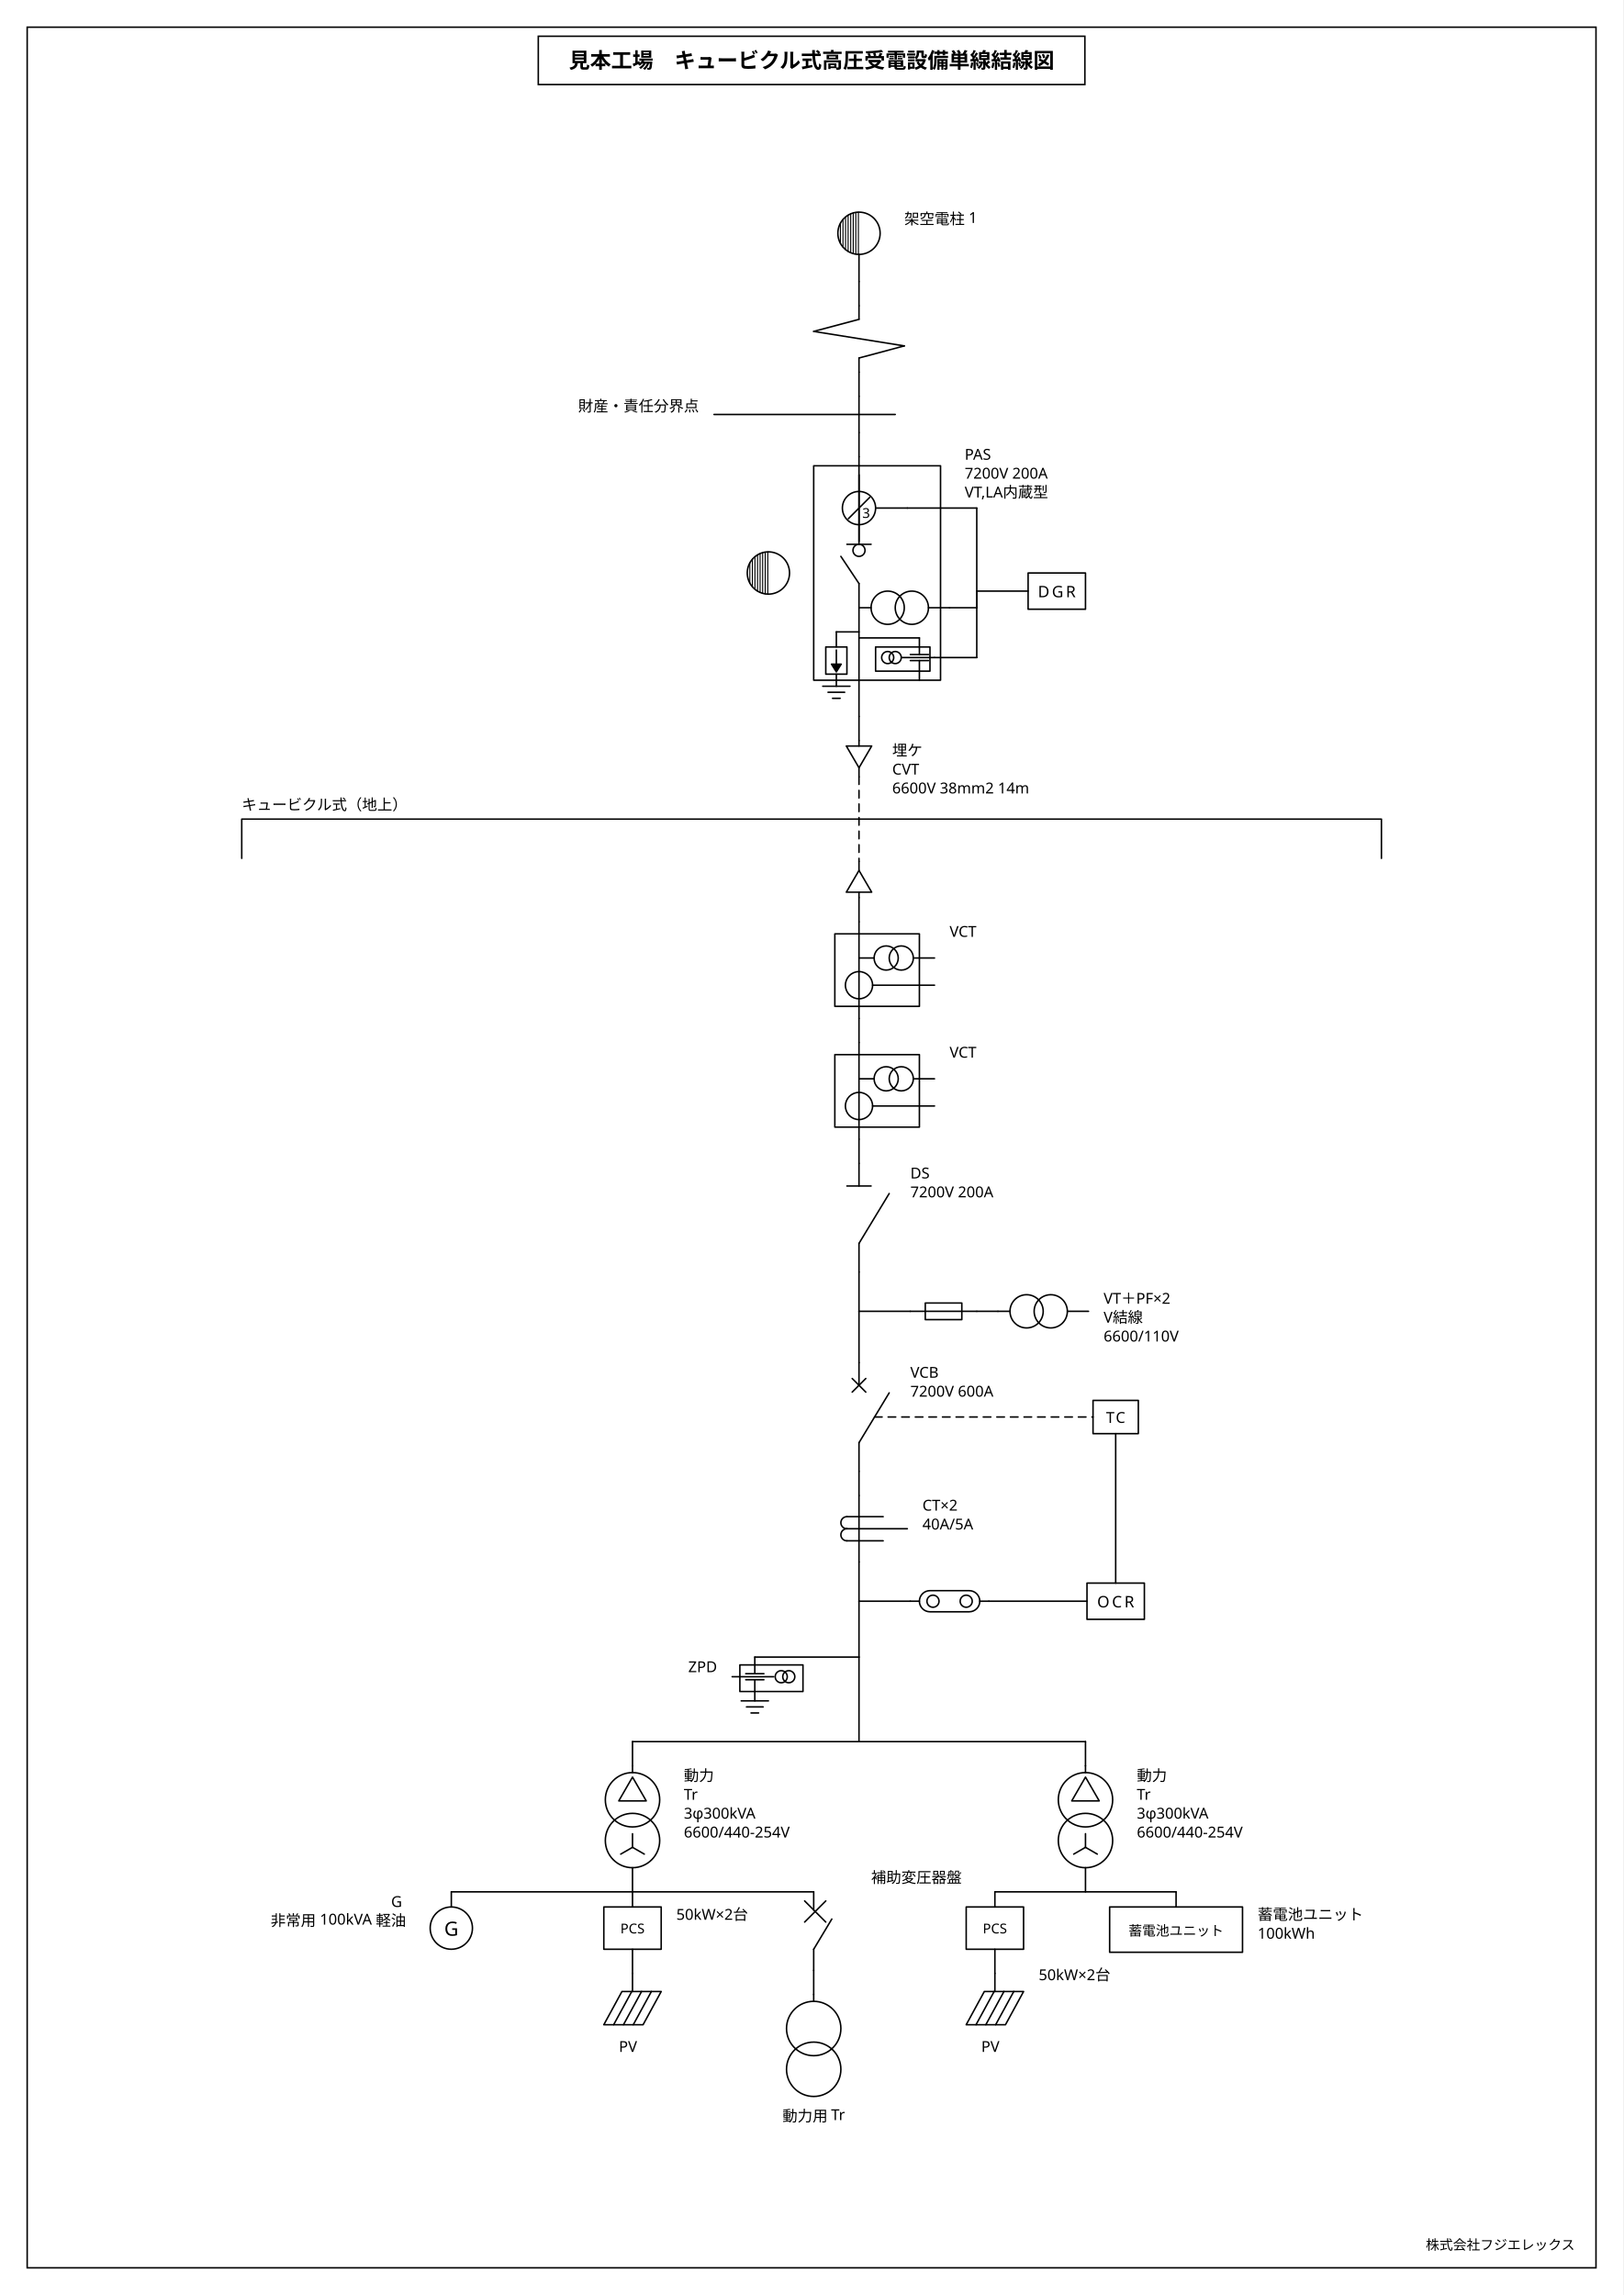
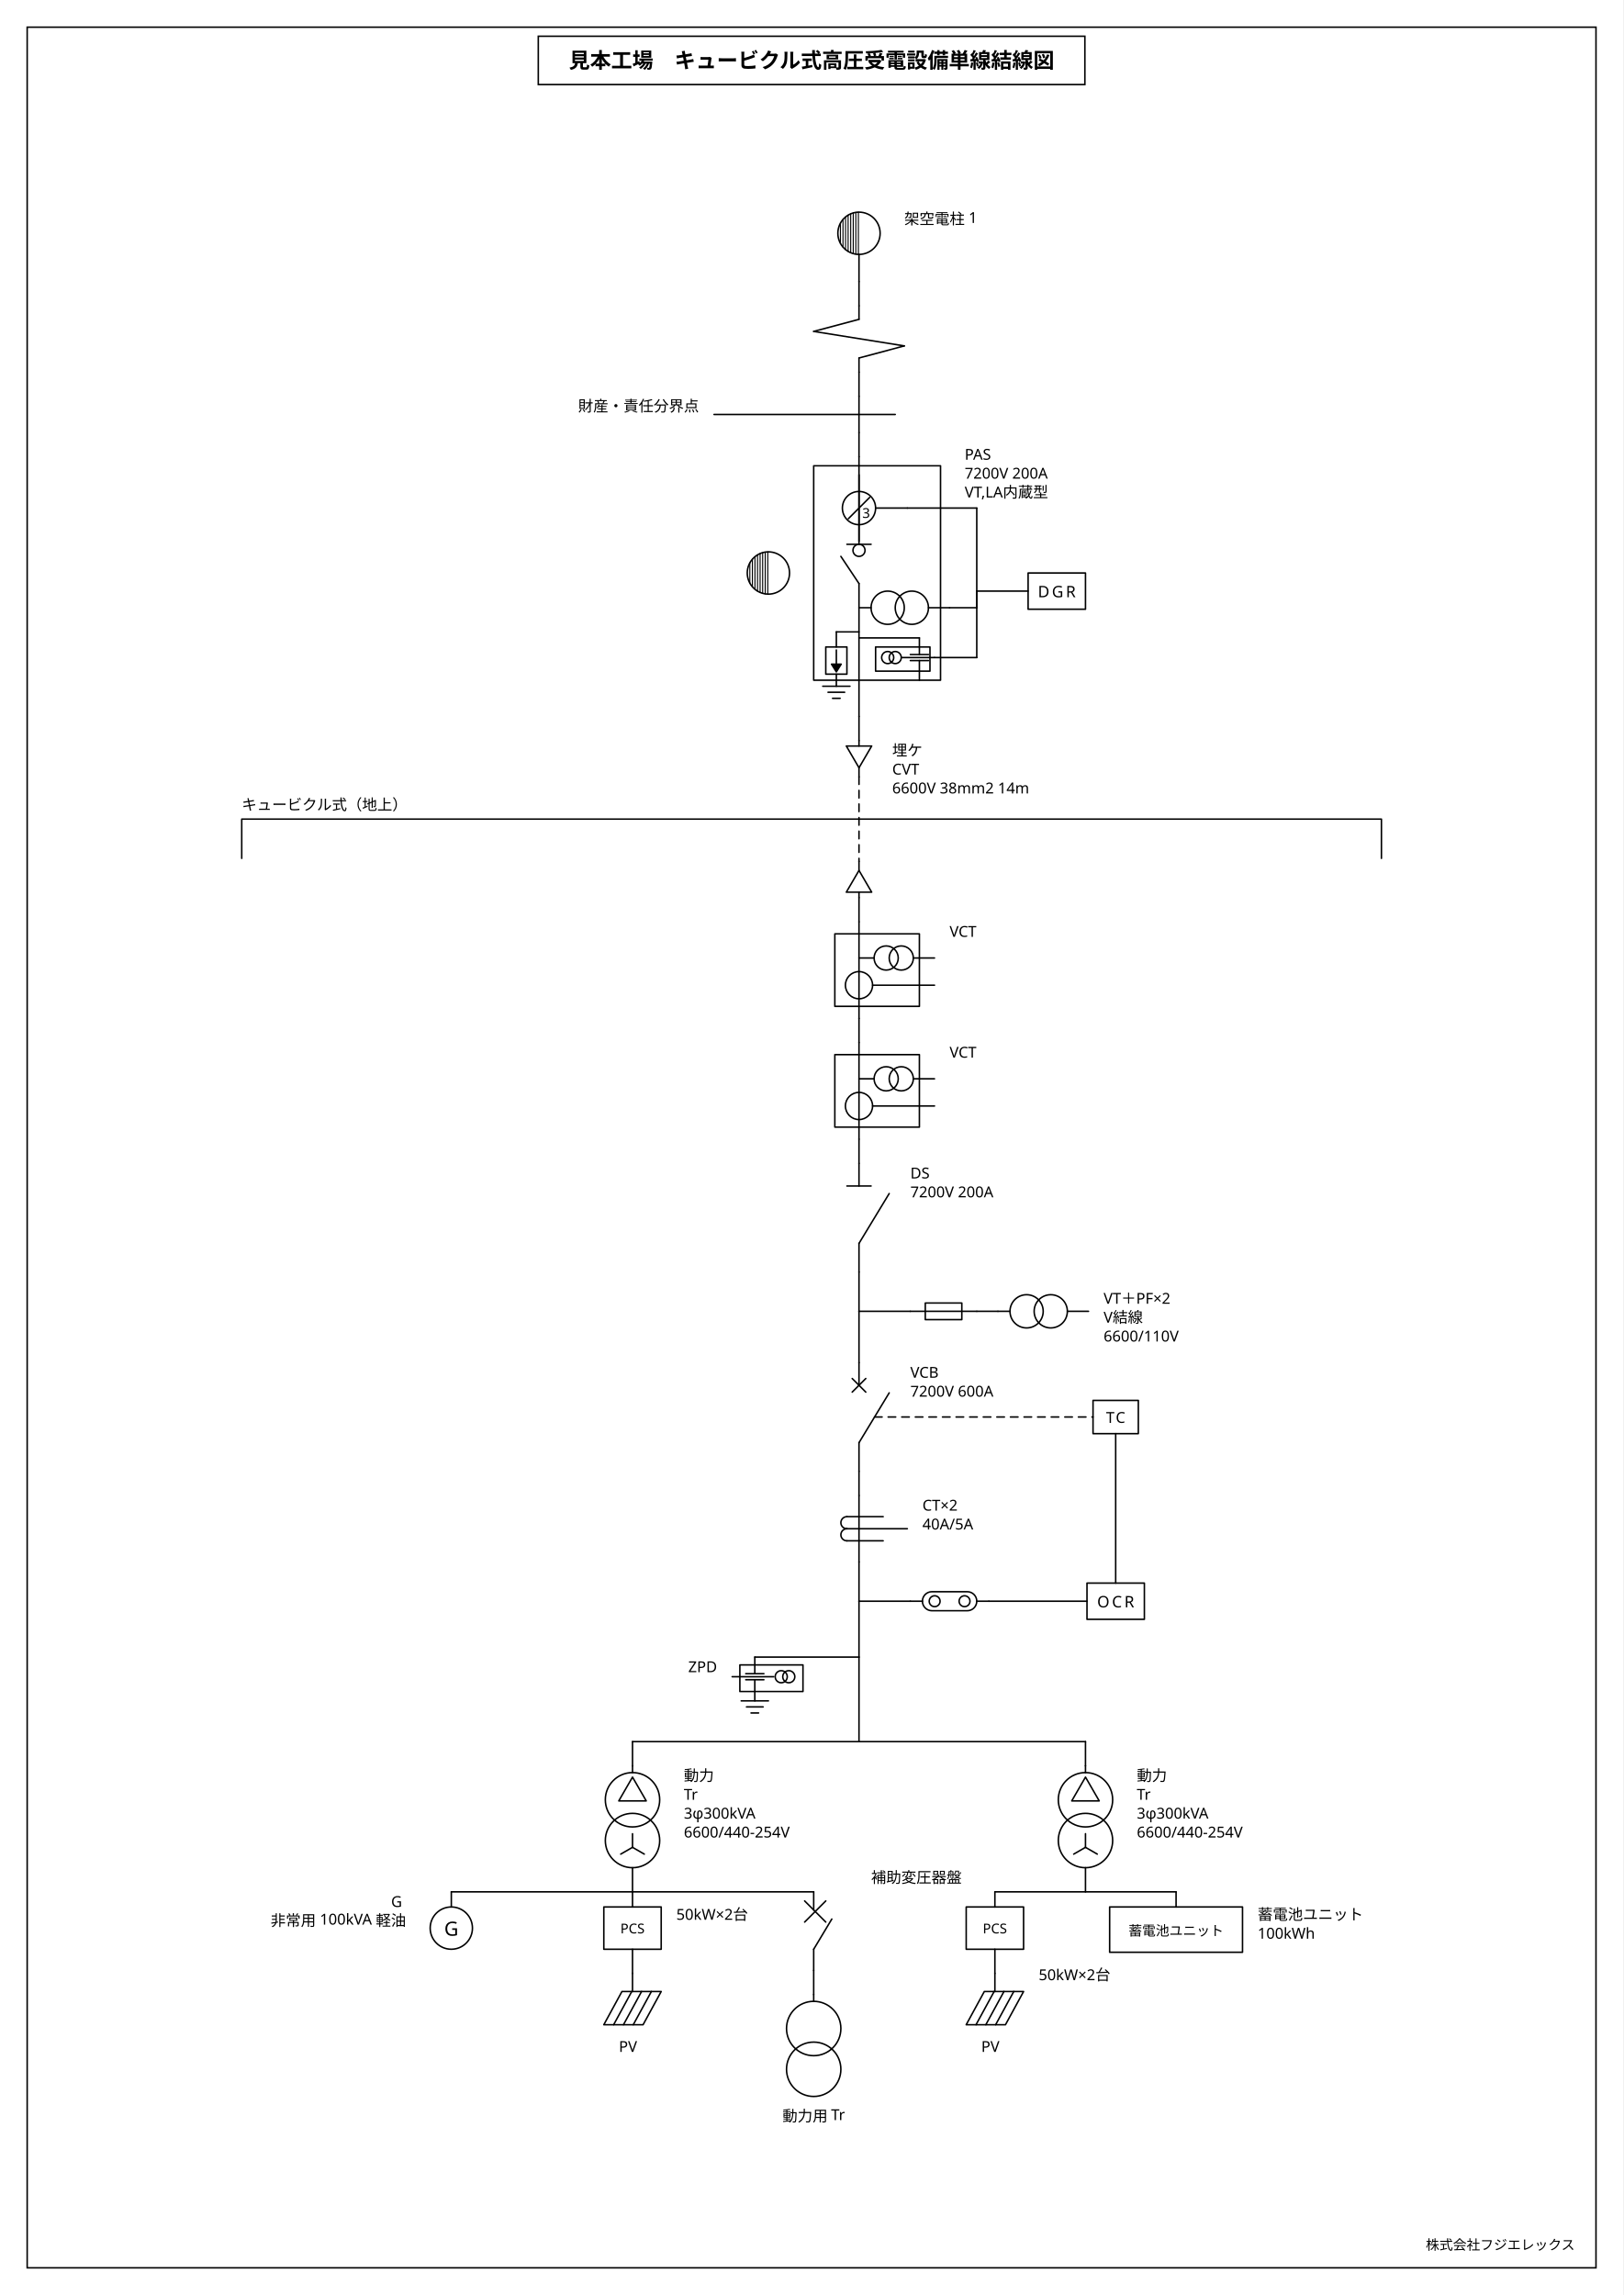
<svg xmlns="http://www.w3.org/2000/svg" viewBox="0 0 1075 1520" width="1075" height="1520">
  <rect x="0" y="0" width="1075" height="1520" fill="#fff" />
  <g stroke="#000" fill="none">
    <rect x="18" y="18" width="1039" height="1484" stroke-width="1" />
    <rect x="356.5" y="24" width="362" height="32" stroke-width="1" />
  </g>
  <text x="537.5" y="45" font-size="14" font-weight="700" text-anchor="middle" font-family="IPAGothic, 'IPAゴシック', 'Noto Sans JP', 'Hiragino Kaku Gothic ProN', 'Yu Gothic', sans-serif" fill="#000">見本工場　キュービクル式高圧受電設備単線結線図</text>
  <text x="1043" y="1490" font-size="9" text-anchor="end" font-family="IPAGothic, 'IPAゴシック', 'Noto Sans JP', 'Hiragino Kaku Gothic ProN', 'Yu Gothic', sans-serif" fill="#000">株式会社フジエレックス</text>
  <g transform="translate(568.9 138.5) scale(1)">
    <g stroke="#000" fill="none" stroke-linecap="round" stroke-linejoin="round" color="#000">
      <path d="M -408.8 404 L 346 404 M -408.8 404 L -408.8 430 M 346 404 L 346 430" fill="none" stroke-width="1" />
      <text x="-408.8" y="398" font-size="10" font-family="IPAGothic, 'IPAゴシック', 'Noto Sans JP', 'Hiragino Kaku Gothic ProN', 'Yu Gothic', sans-serif" fill="currentColor" stroke="none">キュービクル式（地上）</text>
      <line x1="0" y1="48" x2="0" y2="64" stroke-width="1" />
      <line x1="0" y1="108" x2="0" y2="124" stroke-width="1" />
      <line x1="0" y1="148" x2="0" y2="164" stroke-width="1" />
      <line x1="0" y1="280" x2="-15" y2="280" stroke-width="1" />
      <line x1="0" y1="284" x2="40" y2="284" stroke-width="1" />
      <line x1="32" y1="198" x2="78" y2="198" stroke-width="1" />
      <line x1="78" y1="198" x2="78" y2="253" stroke-width="1" />
      <line x1="60" y1="264" x2="78" y2="264" stroke-width="1" />
      <line x1="78" y1="264" x2="78" y2="253" stroke-width="1" />
      <line x1="50" y1="297" x2="78" y2="297" stroke-width="1" />
      <line x1="78" y1="297" x2="78" y2="253" stroke-width="1" />
      <line x1="78" y1="253" x2="112" y2="253" stroke-width="1" />
      <line x1="0" y1="336" x2="0" y2="352" stroke-width="1" />
      <line x1="0" y1="376" x2="0" y2="432" stroke-width="1" stroke-dasharray="5 4" />
      <line x1="0" y1="456" x2="0" y2="472" stroke-width="1" />
      <line x1="0" y1="536" x2="0" y2="552" stroke-width="1" />
      <line x1="0" y1="616" x2="0" y2="632" stroke-width="1" />
      <line x1="0" y1="704" x2="0" y2="730" stroke-width="1" />
      <line x1="0" y1="730" x2="34" y2="730" stroke-width="1" />
      <line x1="78" y1="730" x2="92" y2="730" stroke-width="1" />
      <line x1="0" y1="730" x2="0" y2="764" stroke-width="1" />
      <line x1="0" y1="836" x2="0" y2="852" stroke-width="1" />
      <line x1="0" y1="896" x2="0" y2="922" stroke-width="1" />
      <line x1="0" y1="922" x2="34" y2="922" stroke-width="1" />
      <line x1="86" y1="922" x2="151" y2="922" stroke-width="1" />
      <line x1="10.303" y1="800" x2="155" y2="800" stroke-width="1" stroke-dasharray="5 4" />
      <line x1="170" y1="811" x2="170" y2="910" stroke-width="1" />
      <line x1="0" y1="922" x2="0" y2="959" stroke-width="1" />
      <line x1="0" y1="959" x2="-69" y2="959" stroke-width="1" />
      <line x1="0" y1="959" x2="0" y2="1015" stroke-width="1" />
      <line x1="-150" y1="1015" x2="150" y2="1015" stroke-width="1" />
      <line x1="-150" y1="1015" x2="-150" y2="1031" stroke-width="1" />
      <line x1="150" y1="1015" x2="150" y2="1031" stroke-width="1" />
      <line x1="-150" y1="1098.5" x2="-150" y2="1114.5" stroke-width="1" />
      <line x1="-270" y1="1114.5" x2="-30" y2="1114.5" stroke-width="1" />
      <line x1="-150" y1="1152.5" x2="-150" y2="1168.5" stroke-width="1" />
      <line x1="-30" y1="1166.5" x2="-30" y2="1182.5" stroke-width="1" />
      <line x1="150" y1="1098.5" x2="150" y2="1114.5" stroke-width="1" />
      <line x1="90" y1="1114.5" x2="210" y2="1114.5" stroke-width="1" />
      <line x1="90" y1="1152.5" x2="90" y2="1168.5" stroke-width="1" />
      <g transform="translate(-16 0)">
        <circle cx="16" cy="16" r="14" fill="none" stroke-width="1" />
        <line x1="3.7" y1="9.313" x2="3.7" y2="22.687" stroke-width="0.7" />
        <line x1="5.4" y1="6.855" x2="5.4" y2="25.145" stroke-width="0.7" />
        <line x1="7.1" y1="5.193" x2="7.1" y2="26.807" stroke-width="0.7" />
        <line x1="8.8" y1="3.993" x2="8.8" y2="28.007" stroke-width="0.7" />
        <line x1="10.5" y1="3.126" x2="10.5" y2="28.874" stroke-width="0.7" />
        <line x1="12.2" y1="2.526" x2="12.2" y2="29.474" stroke-width="0.7" />
        <line x1="13.9" y1="2.158" x2="13.9" y2="29.842" stroke-width="0.7" />
        <line x1="15.6" y1="2.006" x2="15.6" y2="29.994" stroke-width="0.7" />
        <line x1="16" y1="30" x2="16" y2="48" stroke-width="1" />
      </g>
      <text x="30" y="10" font-size="10" text-anchor="start" font-family="IPAGothic, 'IPAゴシック', 'Noto Sans JP', 'Hiragino Kaku Gothic ProN', 'Yu Gothic', sans-serif" fill="currentColor" stroke="none">
        <tspan x="30" dy="0">架空電柱 1</tspan>
      </text>
      <g transform="translate(-30 64)">
        <line x1="30" y1="0" x2="30" y2="9" stroke-width="1" />
        <line x1="30" y1="9" x2="0" y2="17" stroke-width="1" />
        <line x1="0" y1="17" x2="60" y2="26.6" stroke-width="1" />
        <line x1="60" y1="26.6" x2="30" y2="34.6" stroke-width="1" />
        <line x1="30" y1="34.6" x2="30" y2="44" stroke-width="1" />
      </g>
      <g transform="translate(-96 124)">
        <line x1="96" y1="0" x2="96" y2="24" stroke-width="1" />
        <line x1="0" y1="12" x2="120" y2="12" stroke-width="1" />
      </g>
      <text x="-106" y="134" font-size="10" text-anchor="end" font-family="IPAGothic, 'IPAゴシック', 'Noto Sans JP', 'Hiragino Kaku Gothic ProN', 'Yu Gothic', sans-serif" fill="currentColor" stroke="none">
        <tspan x="-106" dy="0">財産・責任分界点</tspan>
      </text>
      <g transform="translate(-36 164)">
        <line x1="36" y1="0" x2="36" y2="6" stroke-width="1" />
        <rect x="6" y="6" width="84" height="142" fill="none" stroke-width="1" />
        <line x1="36" y1="6" x2="36" y2="58" stroke-width="1" />
        <line x1="28" y1="58" x2="44" y2="58" stroke-width="1" />
        <circle cx="36" cy="62" r="4" fill="none" stroke-width="1" />
        <line x1="36" y1="84" x2="24" y2="66" stroke-width="1" />
        <line x1="36" y1="84" x2="36" y2="172" stroke-width="1" />
      </g>
      <text x="70" y="166" font-size="10" text-anchor="start" font-family="IPAGothic, 'IPAゴシック', 'Noto Sans JP', 'Hiragino Kaku Gothic ProN', 'Yu Gothic', sans-serif" fill="currentColor" stroke="none">
        <tspan x="70" dy="0">PAS</tspan>
        <tspan x="70" dy="12.5">7200V 200A</tspan>
        <tspan x="70" dy="12.5">VT,LA内蔵型</tspan>
      </text>
      <g transform="translate(-76 225)">
        <circle cx="16" cy="16" r="14" fill="none" stroke-width="1" />
        <line x1="3.7" y1="9.313" x2="3.7" y2="22.687" stroke-width="0.7" />
        <line x1="5.4" y1="6.855" x2="5.4" y2="25.145" stroke-width="0.7" />
        <line x1="7.1" y1="5.193" x2="7.1" y2="26.807" stroke-width="0.7" />
        <line x1="8.8" y1="3.993" x2="8.8" y2="28.007" stroke-width="0.7" />
        <line x1="10.5" y1="3.126" x2="10.5" y2="28.874" stroke-width="0.7" />
        <line x1="12.2" y1="2.526" x2="12.2" y2="29.474" stroke-width="0.7" />
        <line x1="13.9" y1="2.158" x2="13.9" y2="29.842" stroke-width="0.7" />
        <line x1="15.6" y1="2.006" x2="15.6" y2="29.994" stroke-width="0.7" />
      </g>
      <g transform="translate(-20 176)">
        <line x1="20" y1="0" x2="20" y2="44" stroke-width="1" />
        <circle cx="20" cy="22" r="11" fill="none" stroke-width="1" />
        <line x1="12.929" y1="29.071" x2="27.071" y2="14.929" stroke-width="1" />
        <text x="24.75" y="25" font-size="9" text-anchor="middle" dominant-baseline="central" font-family="IPAGothic, 'IPAゴシック', 'Noto Sans JP', 'Hiragino Kaku Gothic ProN', 'Yu Gothic', sans-serif" fill="currentColor" stroke="none">3</text>
        <line x1="31" y1="22" x2="52" y2="22" stroke-width="1" />
      </g>
      <g transform="translate(0 249)">
        <line x1="0" y1="15" x2="8" y2="15" stroke-width="1" />
        <circle cx="19" cy="15" r="11" fill="none" stroke-width="1" />
        <circle cx="35" cy="15" r="11" fill="none" stroke-width="1" />
        <line x1="46" y1="15" x2="60" y2="15" stroke-width="1" />
      </g>
      <g transform="translate(-35 280)">
        <line x1="20" y1="0" x2="20" y2="10" stroke-width="1" />
        <rect x="13" y="10" width="14" height="18" fill="none" stroke-width="1" />
        <line x1="20" y1="12" x2="20" y2="23" stroke-width="1" />
        <polygon points="16.8,21.38 20,26.5 23.2,21.38" fill="currentColor" stroke-width="1" />
        <line x1="20" y1="28" x2="20" y2="36" stroke-width="1" />
        <line x1="11" y1="36" x2="29" y2="36" stroke-width="1" />
        <line x1="14.5" y1="40" x2="25.5" y2="40" stroke-width="1" />
        <line x1="17.5" y1="44" x2="22.5" y2="44" stroke-width="1" />
      </g>
      <g transform="translate(10 284)">
        <line x1="30" y1="0" x2="30" y2="11" stroke-width="1" />
        <rect x="1" y="6" width="36" height="16" fill="none" stroke-width="1" />
        <line x1="24" y1="11" x2="36" y2="11" stroke-width="1" />
        <line x1="24" y1="15" x2="36" y2="15" stroke-width="1" />
        <line x1="30" y1="15" x2="30" y2="28" stroke-width="1" />
        <line x1="18" y1="13" x2="40" y2="13" stroke-width="1" />
        <circle cx="9" cy="13" r="4" fill="none" stroke-width="1" />
        <circle cx="14" cy="13" r="4" fill="none" stroke-width="1" />
      </g>
      <g transform="translate(112 241)">
        <rect x="0" y="0" width="38" height="24" fill="none" stroke-width="1" />
        <text x="19" y="12" font-size="10.5" text-anchor="middle" dominant-baseline="central" font-family="IPAGothic, 'IPAゴシック', 'Noto Sans JP', 'Hiragino Kaku Gothic ProN', 'Yu Gothic', sans-serif" letter-spacing="1.6" fill="currentColor" stroke="none">DGR</text>
      </g>
      <g transform="translate(-12 352)">
        <line x1="12" y1="0" x2="12" y2="3.6" stroke-width="1" />
        <polygon points="3.6,3.6 20.4,3.6 12,18" fill="none" stroke-width="1" />
        <line x1="12" y1="18" x2="12" y2="24" stroke-width="1" />
      </g>
      <text x="22" y="362" font-size="10" text-anchor="start" font-family="IPAGothic, 'IPAゴシック', 'Noto Sans JP', 'Hiragino Kaku Gothic ProN', 'Yu Gothic', sans-serif" fill="currentColor" stroke="none">
        <tspan x="22" dy="0">埋ケ</tspan>
        <tspan x="22" dy="12.5">CVT</tspan>
        <tspan x="22" dy="12.5">6600V 38mm2 14m</tspan>
      </text>
      <g transform="translate(-12 432) rotate(180 12 12)">
        <line x1="12" y1="0" x2="12" y2="3.6" stroke-width="1" />
        <polygon points="3.6,3.6 20.4,3.6 12,18" fill="none" stroke-width="1" />
        <line x1="12" y1="18" x2="12" y2="24" stroke-width="1" />
      </g>
      <g transform="translate(-22 472)">
        <line x1="22" y1="0" x2="22" y2="64" stroke-width="1" />
        <rect x="6" y="8" width="56" height="48" fill="none" stroke-width="1" />
        <line x1="22" y1="24" x2="32" y2="24" stroke-width="1" />
        <circle cx="40" cy="24" r="8" fill="none" stroke-width="1" />
        <circle cx="50" cy="24" r="8" fill="none" stroke-width="1" />
        <line x1="58" y1="24" x2="72" y2="24" stroke-width="1" />
        <circle cx="22" cy="42" r="9" fill="none" stroke-width="1" />
        <line x1="31" y1="42" x2="72" y2="42" stroke-width="1" />
      </g>
      <text x="60" y="482" font-size="10" text-anchor="start" font-family="IPAGothic, 'IPAゴシック', 'Noto Sans JP', 'Hiragino Kaku Gothic ProN', 'Yu Gothic', sans-serif" fill="currentColor" stroke="none">
        <tspan x="60" dy="0">VCT</tspan>
      </text>
      <g transform="translate(-22 552)">
        <line x1="22" y1="0" x2="22" y2="64" stroke-width="1" />
        <rect x="6" y="8" width="56" height="48" fill="none" stroke-width="1" />
        <line x1="22" y1="24" x2="32" y2="24" stroke-width="1" />
        <circle cx="40" cy="24" r="8" fill="none" stroke-width="1" />
        <circle cx="50" cy="24" r="8" fill="none" stroke-width="1" />
        <line x1="58" y1="24" x2="72" y2="24" stroke-width="1" />
        <circle cx="22" cy="42" r="9" fill="none" stroke-width="1" />
        <line x1="31" y1="42" x2="72" y2="42" stroke-width="1" />
      </g>
      <text x="60" y="562" font-size="10" text-anchor="start" font-family="IPAGothic, 'IPAゴシック', 'Noto Sans JP', 'Hiragino Kaku Gothic ProN', 'Yu Gothic', sans-serif" fill="currentColor" stroke="none">
        <tspan x="60" dy="0">VCT</tspan>
      </text>
      <g transform="translate(-24 632)">
        <line x1="24" y1="0" x2="24" y2="15" stroke-width="1" />
        <line x1="16" y1="15" x2="32" y2="15" stroke-width="1" />
        <line x1="24" y1="53" x2="44" y2="20" stroke-width="1" />
        <line x1="24" y1="53" x2="24" y2="72" stroke-width="1" />
      </g>
      <text x="34" y="642" font-size="10" text-anchor="start" font-family="IPAGothic, 'IPAゴシック', 'Noto Sans JP', 'Hiragino Kaku Gothic ProN', 'Yu Gothic', sans-serif" fill="currentColor" stroke="none">
        <tspan x="34" dy="0">DS</tspan>
        <tspan x="34" dy="12.5">7200V 200A</tspan>
      </text>
      <g transform="translate(36 708) rotate(-90 20 22)">
        <line x1="20" y1="0" x2="20" y2="44" stroke-width="1" />
        <rect x="14.5" y="9.9" width="11" height="24.2" fill="none" stroke-width="1" />
      </g>
      <g transform="translate(92 715)">
        <line x1="0" y1="15" x2="8" y2="15" stroke-width="1" />
        <circle cx="19" cy="15" r="11" fill="none" stroke-width="1" />
        <circle cx="35" cy="15" r="11" fill="none" stroke-width="1" />
        <line x1="46" y1="15" x2="60" y2="15" stroke-width="1" />
      </g>
      <text x="162" y="725" font-size="10" text-anchor="start" font-family="IPAGothic, 'IPAゴシック', 'Noto Sans JP', 'Hiragino Kaku Gothic ProN', 'Yu Gothic', sans-serif" fill="currentColor" stroke="none">
        <tspan x="162" dy="0">VT＋PF×2</tspan>
        <tspan x="162" dy="12.5">V結線</tspan>
        <tspan x="162" dy="12.5">6600/110V</tspan>
      </text>
      <g transform="translate(-24 764)">
        <line x1="24" y1="0" x2="24" y2="15" stroke-width="1" />
        <line x1="19.5" y1="10.5" x2="28.5" y2="19.5" stroke-width="1" />
        <line x1="28.5" y1="10.5" x2="19.5" y2="19.5" stroke-width="1" />
        <line x1="24" y1="53" x2="44" y2="20" stroke-width="1" />
        <line x1="24" y1="53" x2="24" y2="72" stroke-width="1" />
      </g>
      <text x="34" y="774" font-size="10" text-anchor="start" font-family="IPAGothic, 'IPAゴシック', 'Noto Sans JP', 'Hiragino Kaku Gothic ProN', 'Yu Gothic', sans-serif" fill="currentColor" stroke="none">
        <tspan x="34" dy="0">VCB</tspan>
        <tspan x="34" dy="12.5">7200V 600A</tspan>
      </text>
      <g transform="translate(-24 852)">
        <line x1="24" y1="0" x2="24" y2="44" stroke-width="1" />
        <line x1="16" y1="14" x2="40" y2="14" stroke-width="1" />
        <line x1="16" y1="30" x2="40" y2="30" stroke-width="1" />
        <line x1="16" y1="22" x2="56" y2="22" stroke-width="1" />
        <path d="M 16 14 A 4 4 0 0 0 16 22" fill="none" stroke-width="1" />
        <path d="M 16 22 A 4 4 0 0 0 16 30" fill="none" stroke-width="1" />
      </g>
      <text x="42" y="862" font-size="10" text-anchor="start" font-family="IPAGothic, 'IPAゴシック', 'Noto Sans JP', 'Hiragino Kaku Gothic ProN', 'Yu Gothic', sans-serif" fill="currentColor" stroke="none">
        <tspan x="42" dy="0">CT×2</tspan>
        <tspan x="42" dy="12.5">40A/5A</tspan>
      </text>
      <g transform="translate(34 911)">
-         <line x1="0" y1="11" x2="6" y2="11" stroke-width="1" />
-         <rect x="6" y="4" width="40" height="14" rx="7" fill="none" stroke-width="1" />
-         <circle cx="15" cy="11" r="4" fill="none" stroke-width="1" />
-         <circle cx="37" cy="11" r="4" fill="none" stroke-width="1" />
-         <line x1="46" y1="11" x2="52" y2="11" stroke-width="1" />
+         <line x1="0" y1="11" x2="8" y2="11" stroke-width="1" />
+         <rect x="8" y="4.7" width="36" height="12.6" rx="6.3" fill="none" stroke-width="1" />
+         <circle cx="16.1" cy="11" r="3.6" fill="none" stroke-width="1" />
+         <circle cx="35.9" cy="11" r="3.6" fill="none" stroke-width="1" />
+         <line x1="44" y1="11" x2="52" y2="11" stroke-width="1" />
      </g>
      <g transform="translate(151 910)">
        <rect x="0" y="0" width="38" height="24" fill="none" stroke-width="1" />
        <text x="19" y="12" font-size="10.5" text-anchor="middle" dominant-baseline="central" font-family="IPAGothic, 'IPAゴシック', 'Noto Sans JP', 'Hiragino Kaku Gothic ProN', 'Yu Gothic', sans-serif" letter-spacing="1.6" fill="currentColor" stroke="none">OCR</text>
      </g>
      <g transform="translate(155 789)">
        <rect x="0" y="0" width="30" height="22" fill="none" stroke-width="1" />
        <text x="15" y="11" font-size="10" text-anchor="middle" dominant-baseline="central" font-family="IPAGothic, 'IPAゴシック', 'Noto Sans JP', 'Hiragino Kaku Gothic ProN', 'Yu Gothic', sans-serif" letter-spacing="1" fill="currentColor" stroke="none">TC</text>
      </g>
      <g transform="translate(-84 959)">
        <line x1="15" y1="0" x2="15" y2="11" stroke-width="1" />
        <rect x="5.1" y="5.2" width="41.8" height="17.6" fill="none" stroke-width="1" />
        <line x1="9" y1="11" x2="21" y2="11" stroke-width="1" />
        <line x1="9" y1="15" x2="21" y2="15" stroke-width="1" />
        <line x1="15" y1="15" x2="15" y2="29" stroke-width="1" />
        <line x1="6" y1="29" x2="24" y2="29" stroke-width="1" />
        <line x1="9.5" y1="33" x2="20.5" y2="33" stroke-width="1" />
        <line x1="12.5" y1="37" x2="17.5" y2="37" stroke-width="1" />
        <line x1="0" y1="13" x2="27.5" y2="13" stroke-width="1" />
        <circle cx="32.5" cy="13" r="4" fill="none" stroke-width="1" />
        <circle cx="37.5" cy="13" r="4" fill="none" stroke-width="1" />
      </g>
      <text x="-94" y="969" font-size="10" text-anchor="end" font-family="IPAGothic, 'IPAゴシック', 'Noto Sans JP', 'Hiragino Kaku Gothic ProN', 'Yu Gothic', sans-serif" fill="currentColor" stroke="none">
        <tspan x="-94" dy="0">ZPD</tspan>
      </text>
      <g transform="translate(-174 1031)">
        <line x1="24" y1="0" x2="24" y2="4.5" stroke-width="1" />
        <circle cx="24" cy="22.5" r="18" fill="none" stroke-width="1" />
        <circle cx="24" cy="49.5" r="18" fill="none" stroke-width="1" />
        <polygon points="24,7.5 33.093,23.25 14.907,23.25" fill="none" stroke-width="1" />
        <line x1="24" y1="54" x2="24" y2="45" stroke-width="1" />
        <line x1="24" y1="54" x2="31.794" y2="58.5" stroke-width="1" />
        <line x1="24" y1="54" x2="16.206" y2="58.5" stroke-width="1" />
      </g>
      <text x="-116" y="1041" font-size="10" text-anchor="start" font-family="IPAGothic, 'IPAゴシック', 'Noto Sans JP', 'Hiragino Kaku Gothic ProN', 'Yu Gothic', sans-serif" fill="currentColor" stroke="none">
        <tspan x="-116" dy="0">動力</tspan>
        <tspan x="-116" dy="12.5">Tr</tspan>
        <tspan x="-116" dy="12.5">3φ300kVA</tspan>
        <tspan x="-116" dy="12.5">6600/440-254V</tspan>
      </text>
      <g transform="translate(126 1031)">
        <line x1="24" y1="0" x2="24" y2="4.5" stroke-width="1" />
        <circle cx="24" cy="22.5" r="18" fill="none" stroke-width="1" />
        <circle cx="24" cy="49.5" r="18" fill="none" stroke-width="1" />
        <polygon points="24,7.5 33.093,23.25 14.907,23.25" fill="none" stroke-width="1" />
        <line x1="24" y1="54" x2="24" y2="45" stroke-width="1" />
        <line x1="24" y1="54" x2="31.794" y2="58.5" stroke-width="1" />
        <line x1="24" y1="54" x2="16.206" y2="58.5" stroke-width="1" />
      </g>
      <text x="184" y="1041" font-size="10" text-anchor="start" font-family="IPAGothic, 'IPAゴシック', 'Noto Sans JP', 'Hiragino Kaku Gothic ProN', 'Yu Gothic', sans-serif" fill="currentColor" stroke="none">
        <tspan x="184" dy="0">動力</tspan>
        <tspan x="184" dy="12.5">Tr</tspan>
        <tspan x="184" dy="12.5">3φ300kVA</tspan>
        <tspan x="184" dy="12.5">6600/440-254V</tspan>
      </text>
      <g transform="translate(-290 1114.5)">
        <line x1="20" y1="0" x2="20" y2="10" stroke-width="1" />
        <circle cx="20" cy="24" r="14" fill="none" stroke-width="1" />
        <text x="20" y="24" font-size="13" text-anchor="middle" dominant-baseline="central" font-family="IPAGothic, 'IPAゴシック', 'Noto Sans JP', 'Hiragino Kaku Gothic ProN', 'Yu Gothic', sans-serif" fill="currentColor" stroke="none">G</text>
      </g>
      <text x="-300" y="1124.5" font-size="10" text-anchor="end" font-family="IPAGothic, 'IPAゴシック', 'Noto Sans JP', 'Hiragino Kaku Gothic ProN', 'Yu Gothic', sans-serif" fill="currentColor" stroke="none">
        <tspan x="-300" dy="0">G</tspan>
        <tspan x="-300" dy="12.5">非常用 100kVA 軽油</tspan>
      </text>
      <g transform="translate(-178 1114.5)">
        <line x1="28" y1="0" x2="28" y2="10" stroke-width="1" />
        <rect x="9" y="10" width="38" height="28" fill="none" stroke-width="1" />
        <text x="28" y="24" font-size="9" text-anchor="middle" dominant-baseline="central" font-family="IPAGothic, 'IPAゴシック', 'Noto Sans JP', 'Hiragino Kaku Gothic ProN', 'Yu Gothic', sans-serif" fill="currentColor" stroke="none">PCS</text>
      </g>
      <text x="-121" y="1133" font-size="10" text-anchor="start" font-family="IPAGothic, 'IPAゴシック', 'Noto Sans JP', 'Hiragino Kaku Gothic ProN', 'Yu Gothic', sans-serif" fill="currentColor" stroke="none">
        <tspan x="-121" dy="0">50kW×2台</tspan>
      </text>
      <g transform="translate(-179 1168.5)">
        <line x1="29" y1="0" x2="29" y2="12" stroke-width="1" />
        <polygon points="10,34 22,12 48,12 36,34" fill="none" stroke-width="1" />
        <line x1="16.5" y1="34" x2="28.5" y2="12" stroke-width="1" />
        <line x1="23" y1="34" x2="35" y2="12" stroke-width="1" />
        <line x1="29.5" y1="34" x2="41.5" y2="12" stroke-width="1" />
      </g>
      <text x="-153" y="1220.5" font-size="10" text-anchor="middle" font-family="IPAGothic, 'IPAゴシック', 'Noto Sans JP', 'Hiragino Kaku Gothic ProN', 'Yu Gothic', sans-serif" fill="currentColor" stroke="none">
        <tspan x="-153" dy="0">PV</tspan>
      </text>
      <g transform="translate(-46 1114.5)">
        <line x1="16" y1="0" x2="16" y2="12" stroke-width="1" />
        <line x1="10" y1="6" x2="24" y2="20" stroke-width="1" />
        <line x1="24" y1="6" x2="10" y2="20" stroke-width="1" />
        <line x1="16" y1="38" x2="28" y2="18" stroke-width="1" />
        <line x1="16" y1="38" x2="16" y2="52" stroke-width="1" />
      </g>
      <text x="8" y="1108.5" font-size="10" text-anchor="start" font-family="IPAGothic, 'IPAゴシック', 'Noto Sans JP', 'Hiragino Kaku Gothic ProN', 'Yu Gothic', sans-serif" fill="currentColor" stroke="none">
        <tspan x="8" dy="0">補助変圧器盤</tspan>
      </text>
      <g transform="translate(-54 1182.5)">
        <line x1="24" y1="0" x2="24" y2="4.5" stroke-width="1" />
        <circle cx="24" cy="22.5" r="18" fill="none" stroke-width="1" />
        <circle cx="24" cy="49.5" r="18" fill="none" stroke-width="1" />
      </g>
      <text x="-30" y="1266.5" font-size="10" text-anchor="middle" font-family="IPAGothic, 'IPAゴシック', 'Noto Sans JP', 'Hiragino Kaku Gothic ProN', 'Yu Gothic', sans-serif" fill="currentColor" stroke="none">
        <tspan x="-30" dy="0">動力用 Tr</tspan>
      </text>
      <g transform="translate(62 1114.5)">
        <line x1="28" y1="0" x2="28" y2="10" stroke-width="1" />
        <rect x="9" y="10" width="38" height="28" fill="none" stroke-width="1" />
        <text x="28" y="24" font-size="9" text-anchor="middle" dominant-baseline="central" font-family="IPAGothic, 'IPAゴシック', 'Noto Sans JP', 'Hiragino Kaku Gothic ProN', 'Yu Gothic', sans-serif" fill="currentColor" stroke="none">PCS</text>
      </g>
      <text x="119" y="1173" font-size="10" text-anchor="start" font-family="IPAGothic, 'IPAゴシック', 'Noto Sans JP', 'Hiragino Kaku Gothic ProN', 'Yu Gothic', sans-serif" fill="currentColor" stroke="none">
        <tspan x="119" dy="0">50kW×2台</tspan>
      </text>
      <g transform="translate(61 1168.5)">
        <line x1="29" y1="0" x2="29" y2="12" stroke-width="1" />
        <polygon points="10,34 22,12 48,12 36,34" fill="none" stroke-width="1" />
        <line x1="16.5" y1="34" x2="28.5" y2="12" stroke-width="1" />
        <line x1="23" y1="34" x2="35" y2="12" stroke-width="1" />
        <line x1="29.5" y1="34" x2="41.5" y2="12" stroke-width="1" />
      </g>
      <text x="87" y="1220.5" font-size="10" text-anchor="middle" font-family="IPAGothic, 'IPAゴシック', 'Noto Sans JP', 'Hiragino Kaku Gothic ProN', 'Yu Gothic', sans-serif" fill="currentColor" stroke="none">
        <tspan x="87" dy="0">PV</tspan>
      </text>
      <g transform="translate(162 1114.5)">
        <line x1="48" y1="0" x2="48" y2="10" stroke-width="1" />
        <rect x="4" y="10" width="88" height="30" fill="none" stroke-width="1" />
        <text x="48" y="25" font-size="9" text-anchor="middle" dominant-baseline="central" font-family="IPAGothic, 'IPAゴシック', 'Noto Sans JP', 'Hiragino Kaku Gothic ProN', 'Yu Gothic', sans-serif" fill="currentColor" stroke="none">蓄電池ユニット</text>
      </g>
      <text x="264" y="1133" font-size="10" text-anchor="start" font-family="IPAGothic, 'IPAゴシック', 'Noto Sans JP', 'Hiragino Kaku Gothic ProN', 'Yu Gothic', sans-serif" fill="currentColor" stroke="none">
        <tspan x="264" dy="0">蓄電池ユニット</tspan>
        <tspan x="264" dy="12.5">100kWh</tspan>
      </text>
    </g>
  </g>
</svg>
